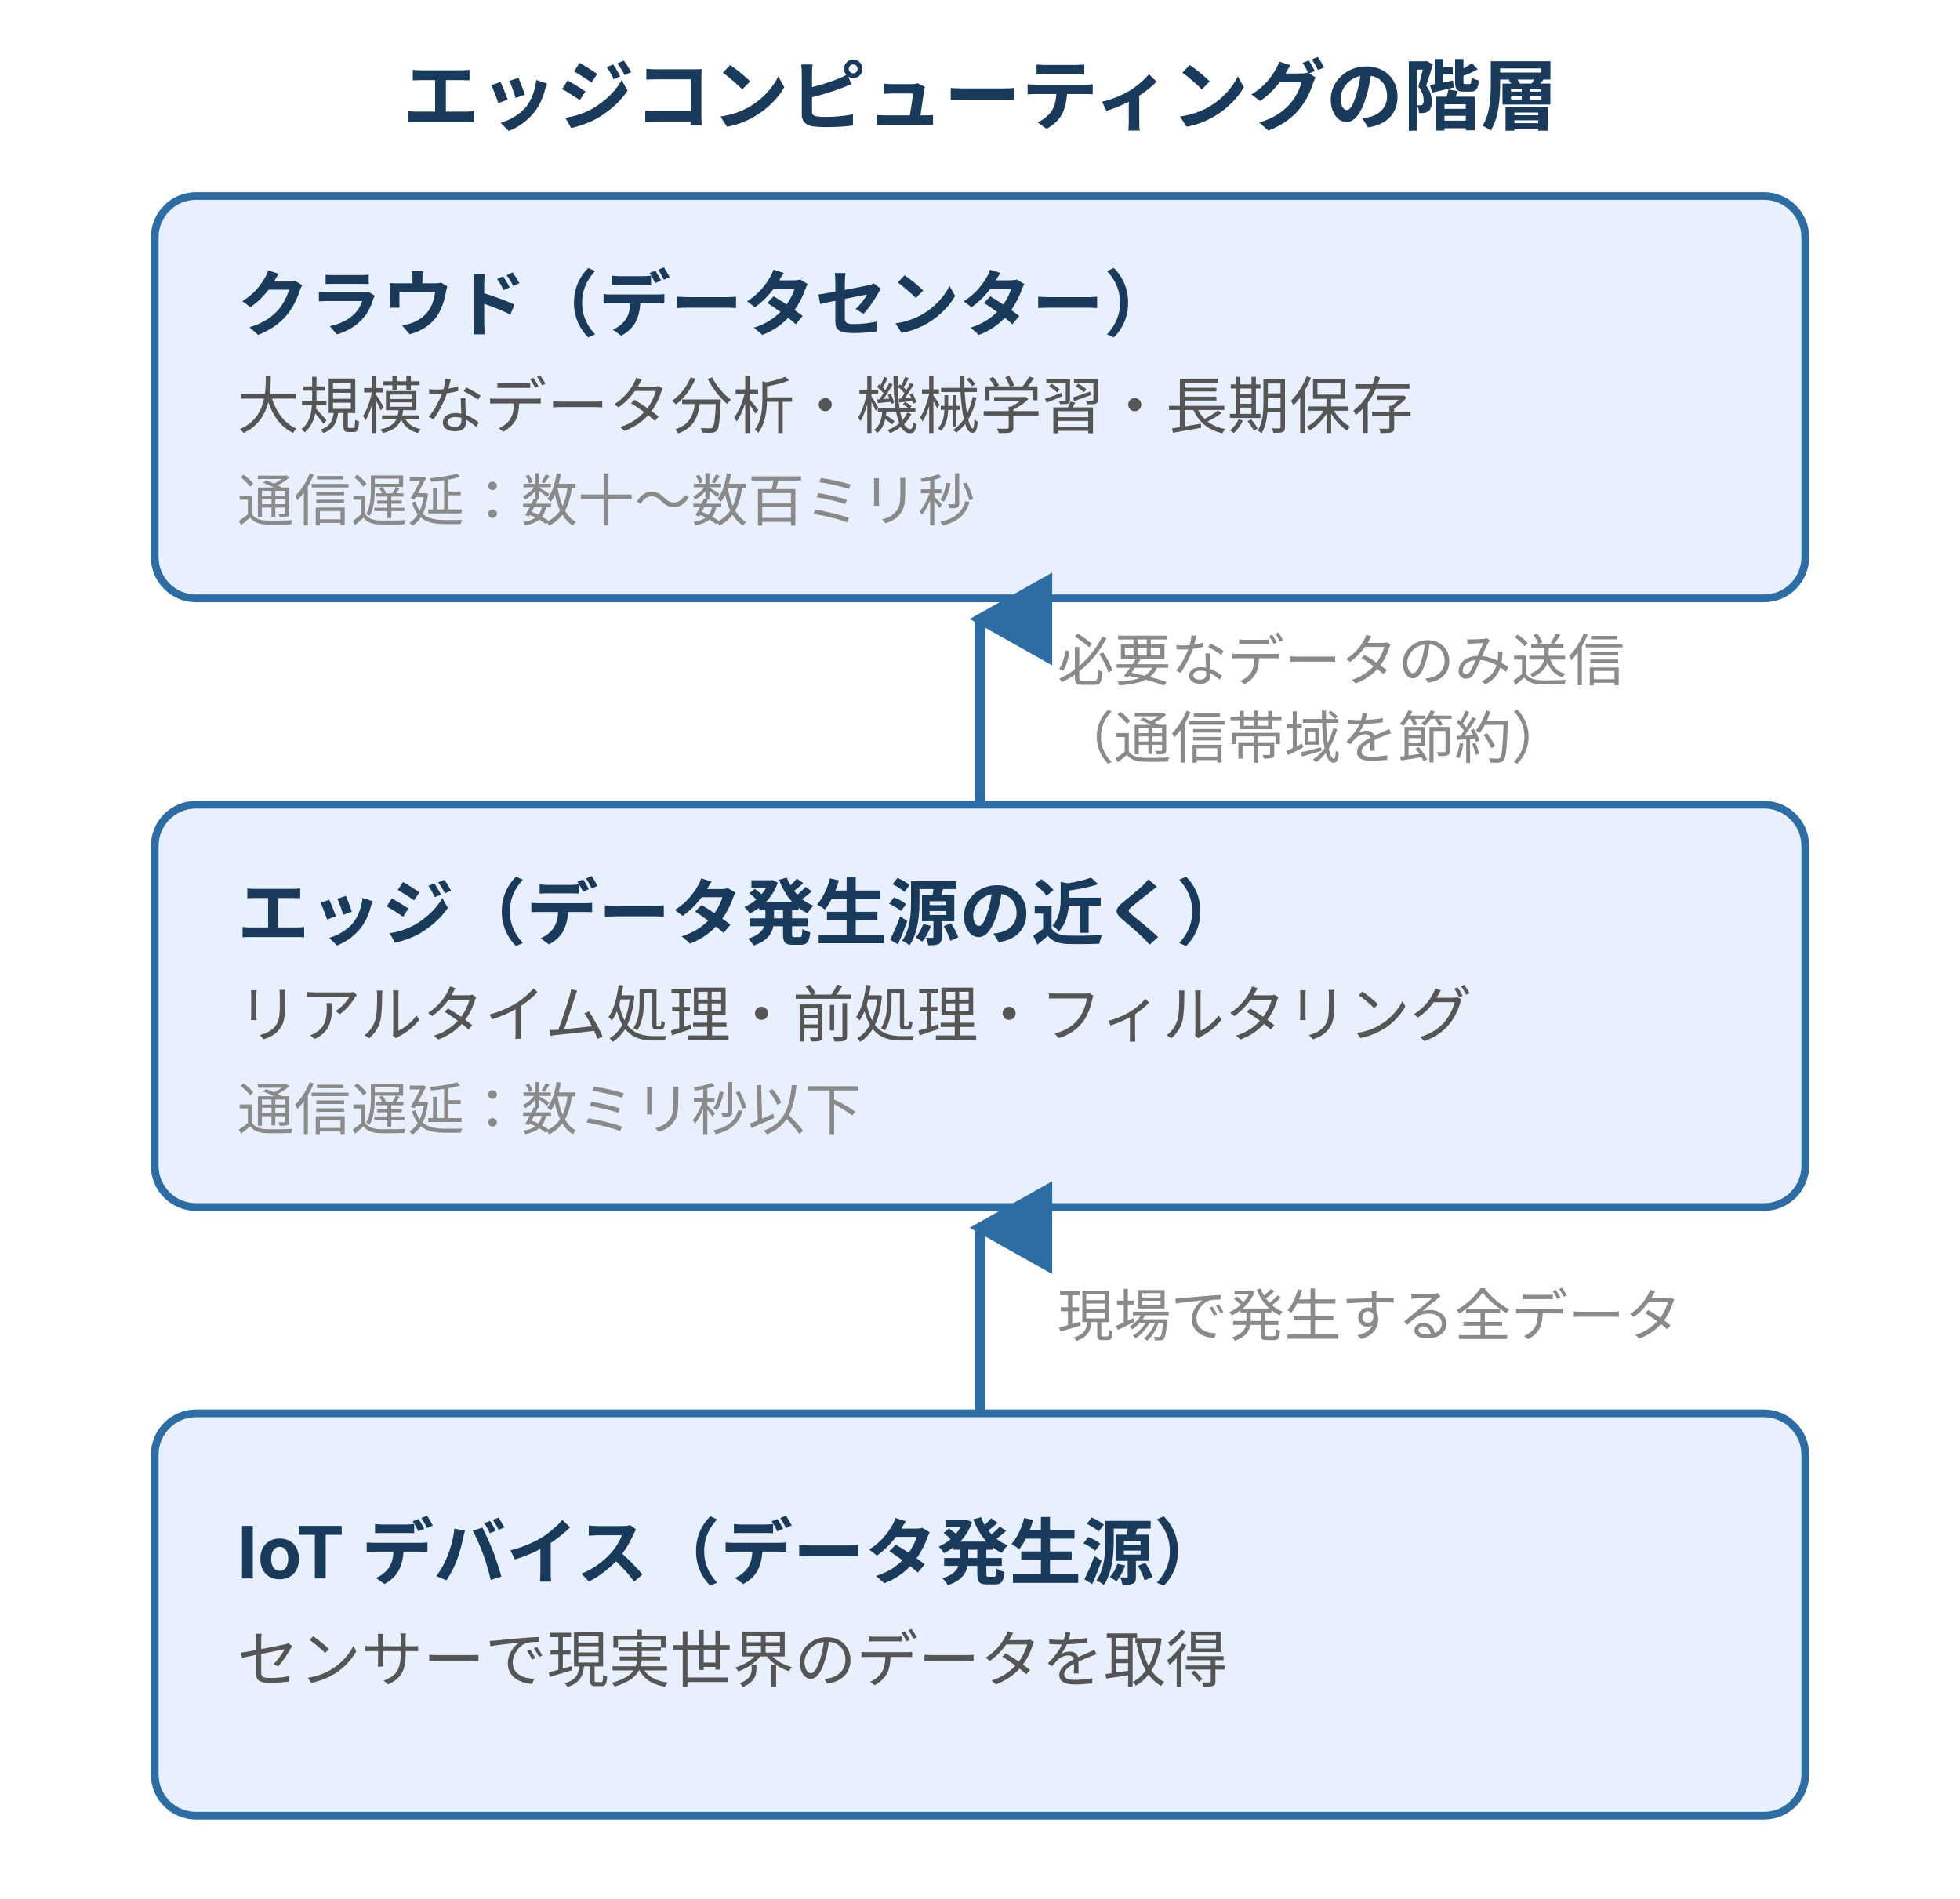
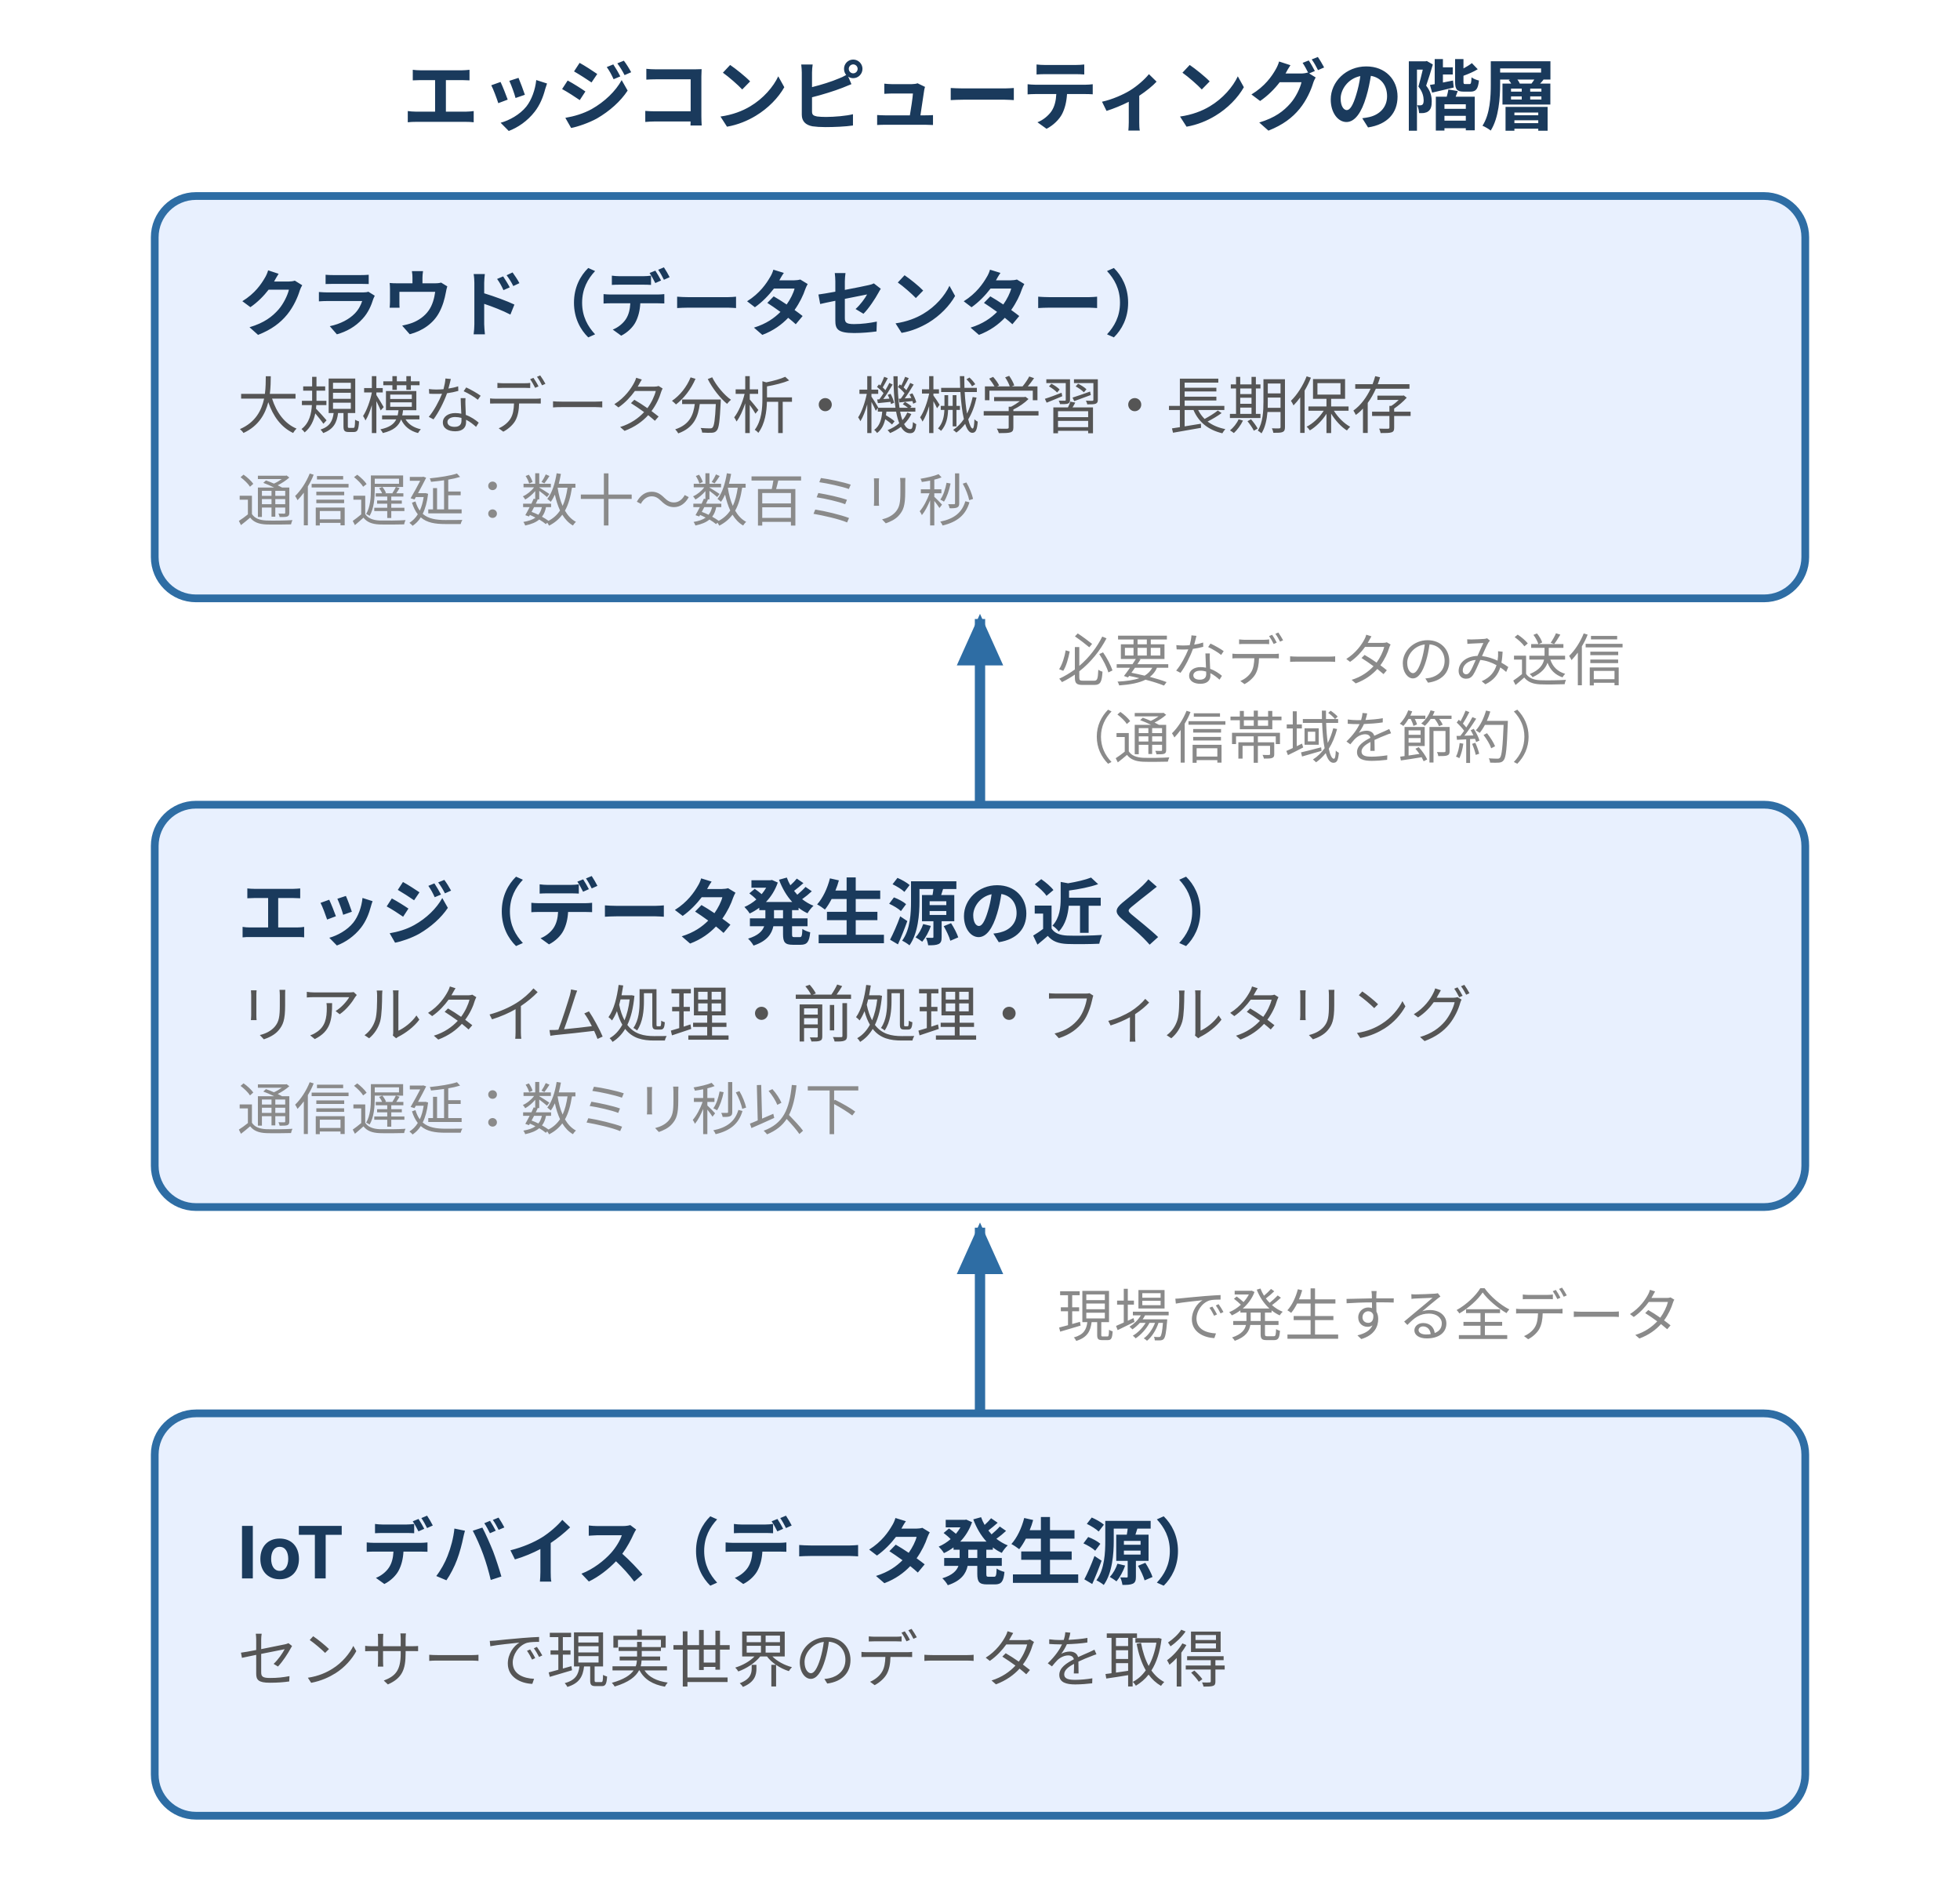
<svg xmlns="http://www.w3.org/2000/svg" width="380" height="368" viewBox="0 0 380 368" style="max-width:380px;width:100%" role="img" aria-label="エッジコンピューティングの階層構造。IoT デバイスが取得した全データをエッジが現場近傍でリアルタイム処理し、必要なデータのみをクラウドへ送信して帯域を節約する。">
  <defs>
    <style>
      text { font-family: Inter, "Noto Sans JP", "Hiragino Kaku Gothic ProN", sans-serif; }
      .t-title { font-size: 15px; font-weight: bold; fill: #1a3a5c; }
      .t-name  { font-size: 14px; font-weight: bold; fill: #1a3a5c; }
      .t-role  { font-size: 12px; fill: #555; }
      .t-attr  { font-size: 11px; fill: #8a8a8a; }
      .t-flow  { font-size: 11px; fill: #8a8a8a; }
      .box-brand { fill: #e8f0fe; stroke: #2e6da4; stroke-width: 1.5; }
    </style>
-     <marker id="ec-arrow" markerWidth="9" markerHeight="8" refX="4.5" refY="1" orient="auto">
-       <polygon points="0,8 4.5,0 9,8" fill="#2e6da4" />
+     <marker id="ec-arrow" markerUnits="userSpaceOnUse" markerWidth="10" markerHeight="9" refX="9" refY="4.5" orient="auto">
+       <polygon points="0,0 10,4.5 0,9" fill="#2e6da4" />
    </marker>
  </defs>
  <text class="t-title" x="190" y="24" text-anchor="middle">エッジコンピューティングの階層</text>
  <rect class="box-brand" x="30" y="38" width="320" height="78" rx="8" />
  <text class="t-name" x="46" y="64">クラウド（データセンター）</text>
  <text class="t-role" x="46" y="83">大規模なデータ分析・機械学習・長期保存</text>
  <text class="t-attr" x="46" y="101">通信遅延：数十〜数百ミリ秒</text>
  <line x1="190" y1="156" x2="190" y2="120" stroke="#2e6da4" stroke-width="2" marker-end="url(#ec-arrow)" />
  <text class="t-flow" x="205" y="132">必要なデータのみ送信</text>
  <text class="t-flow" x="205" y="147">（通信帯域を節約）</text>
  <rect class="box-brand" x="30" y="156" width="320" height="78" rx="8" />
  <text class="t-name" x="46" y="182">エッジ（データ発生源の近く）</text>
  <text class="t-role" x="46" y="201">リアルタイム処理・前処理・フィルタリング</text>
  <text class="t-attr" x="46" y="219">通信遅延：数ミリ秒以下</text>
  <line x1="190" y1="274" x2="190" y2="238" stroke="#2e6da4" stroke-width="2" marker-end="url(#ec-arrow)" />
  <text class="t-flow" x="205" y="259">現場で発生する全データ</text>
  <rect class="box-brand" x="30" y="274" width="320" height="78" rx="8" />
  <text class="t-name" x="46" y="306">IoT デバイス（データ発生源）</text>
  <text class="t-role" x="46" y="326">センサーで現実世界のデータを取得</text>
</svg>
